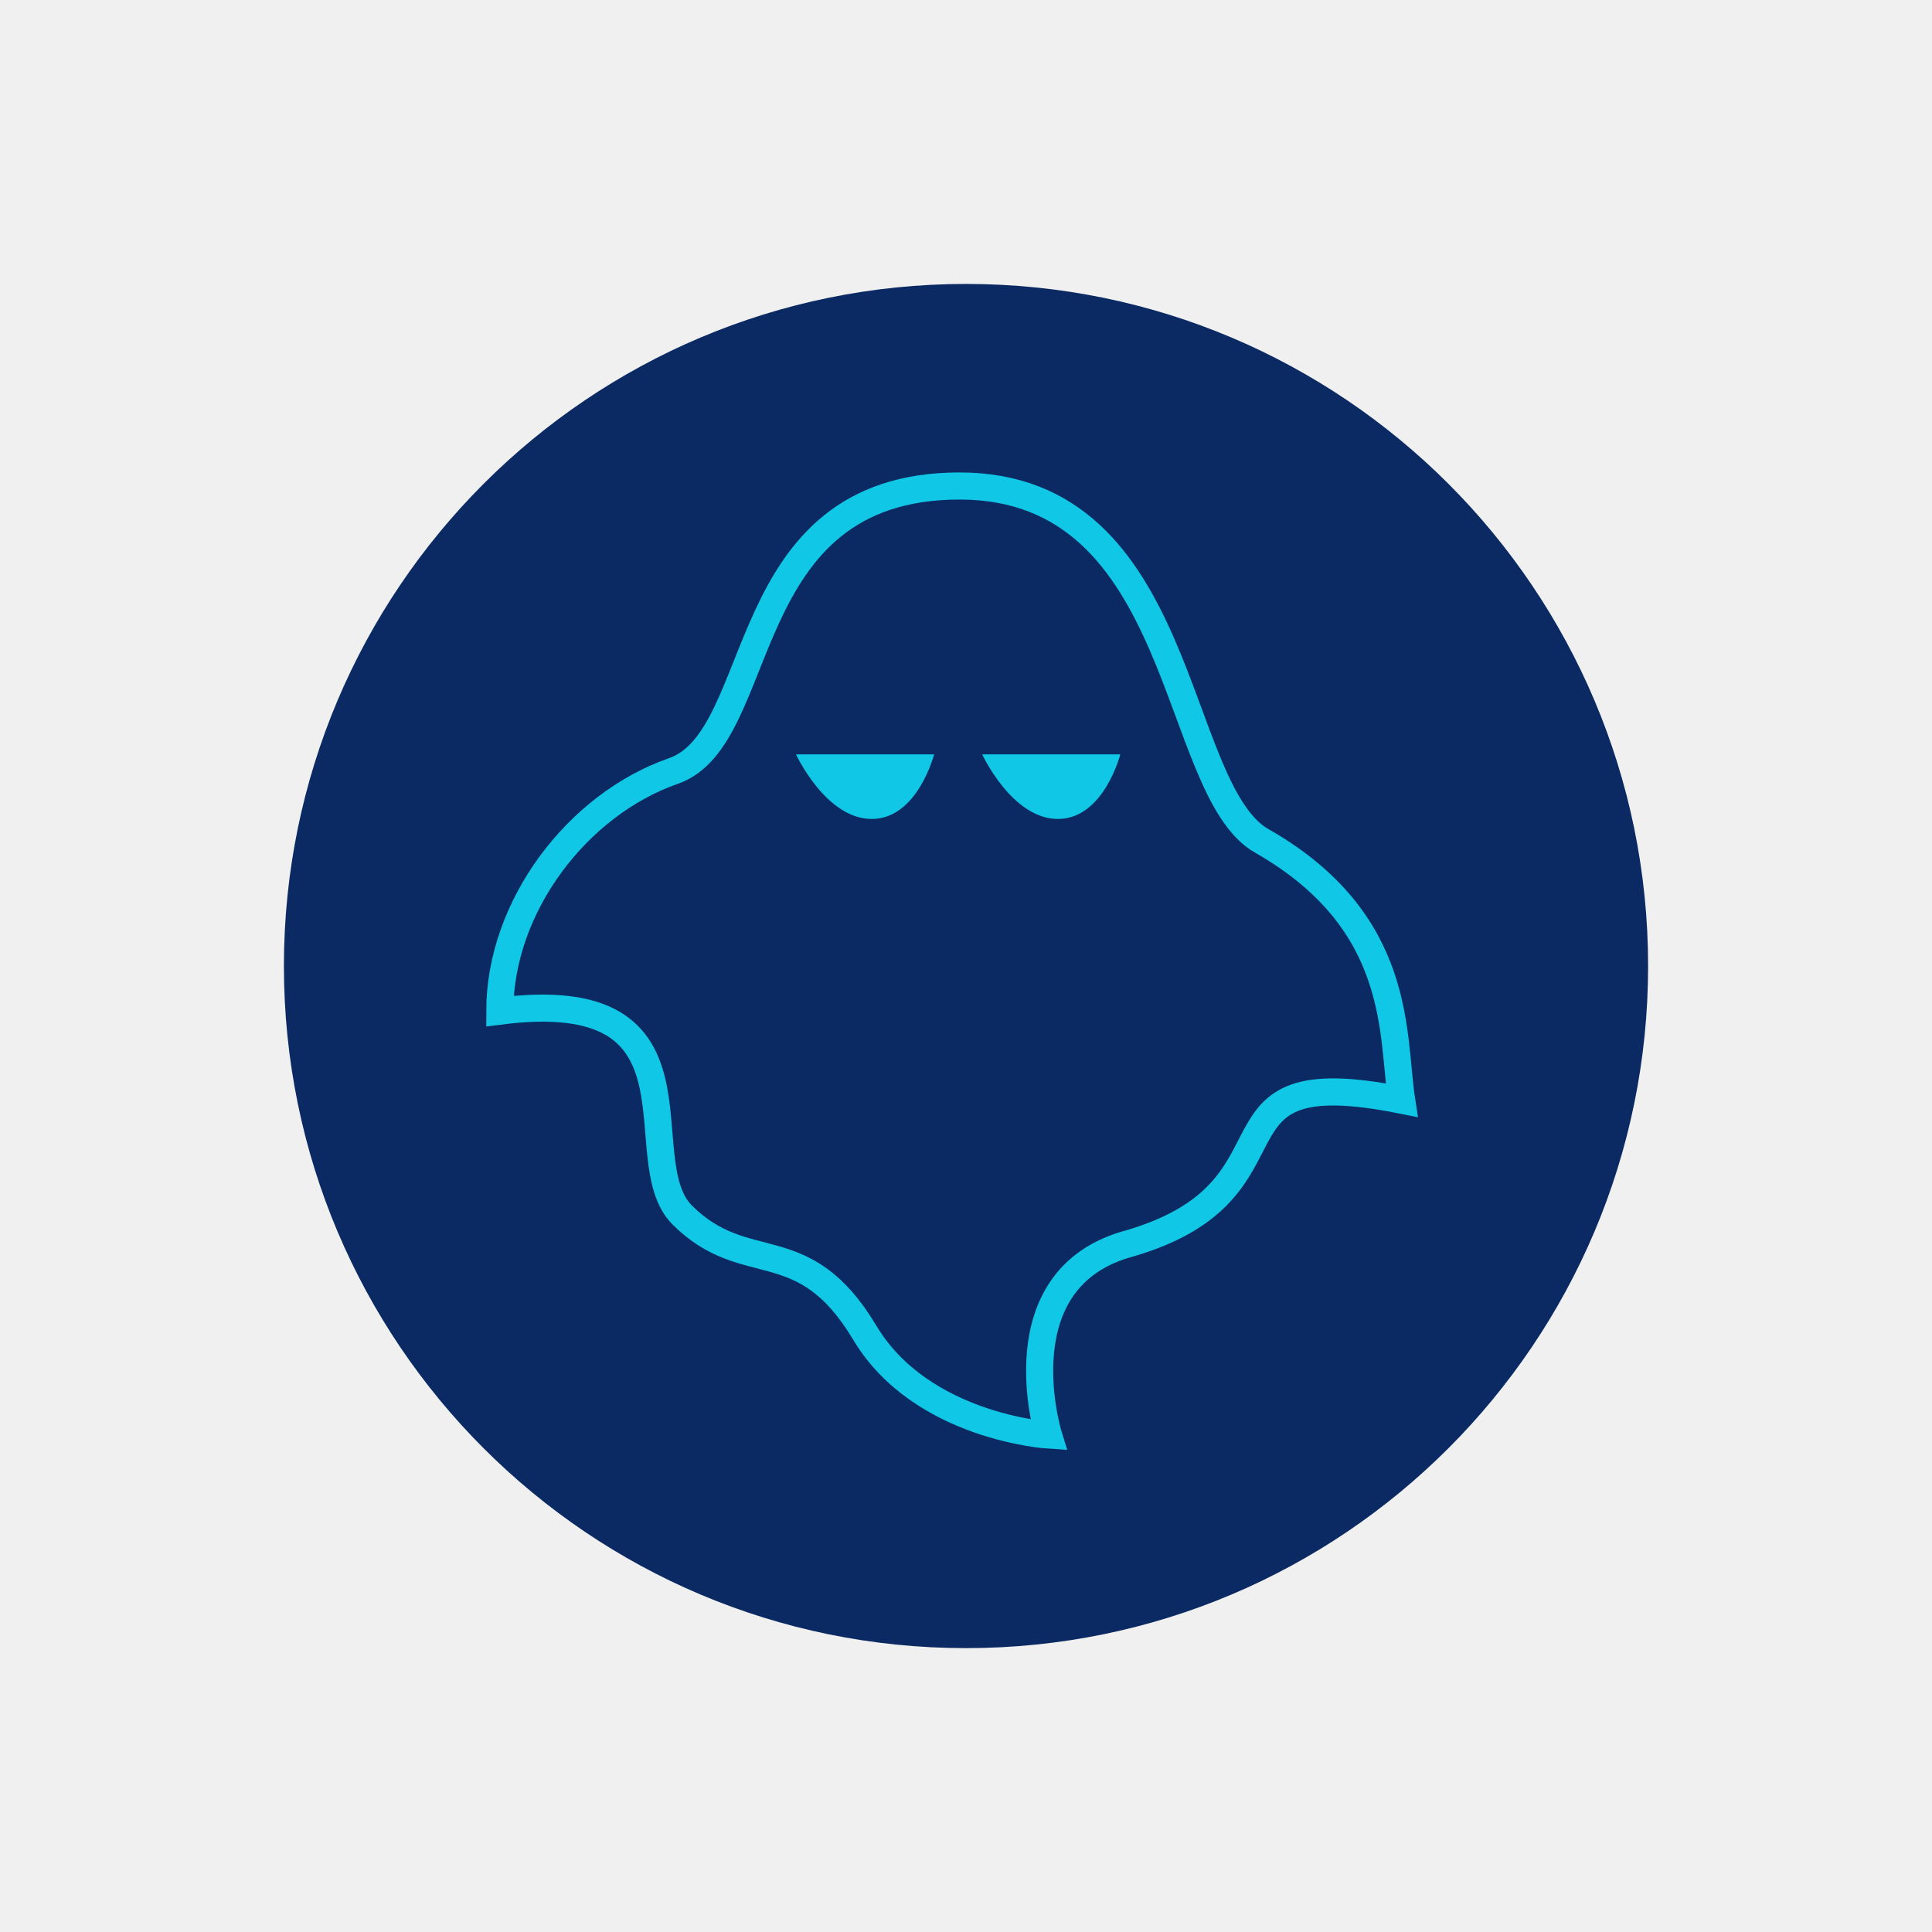
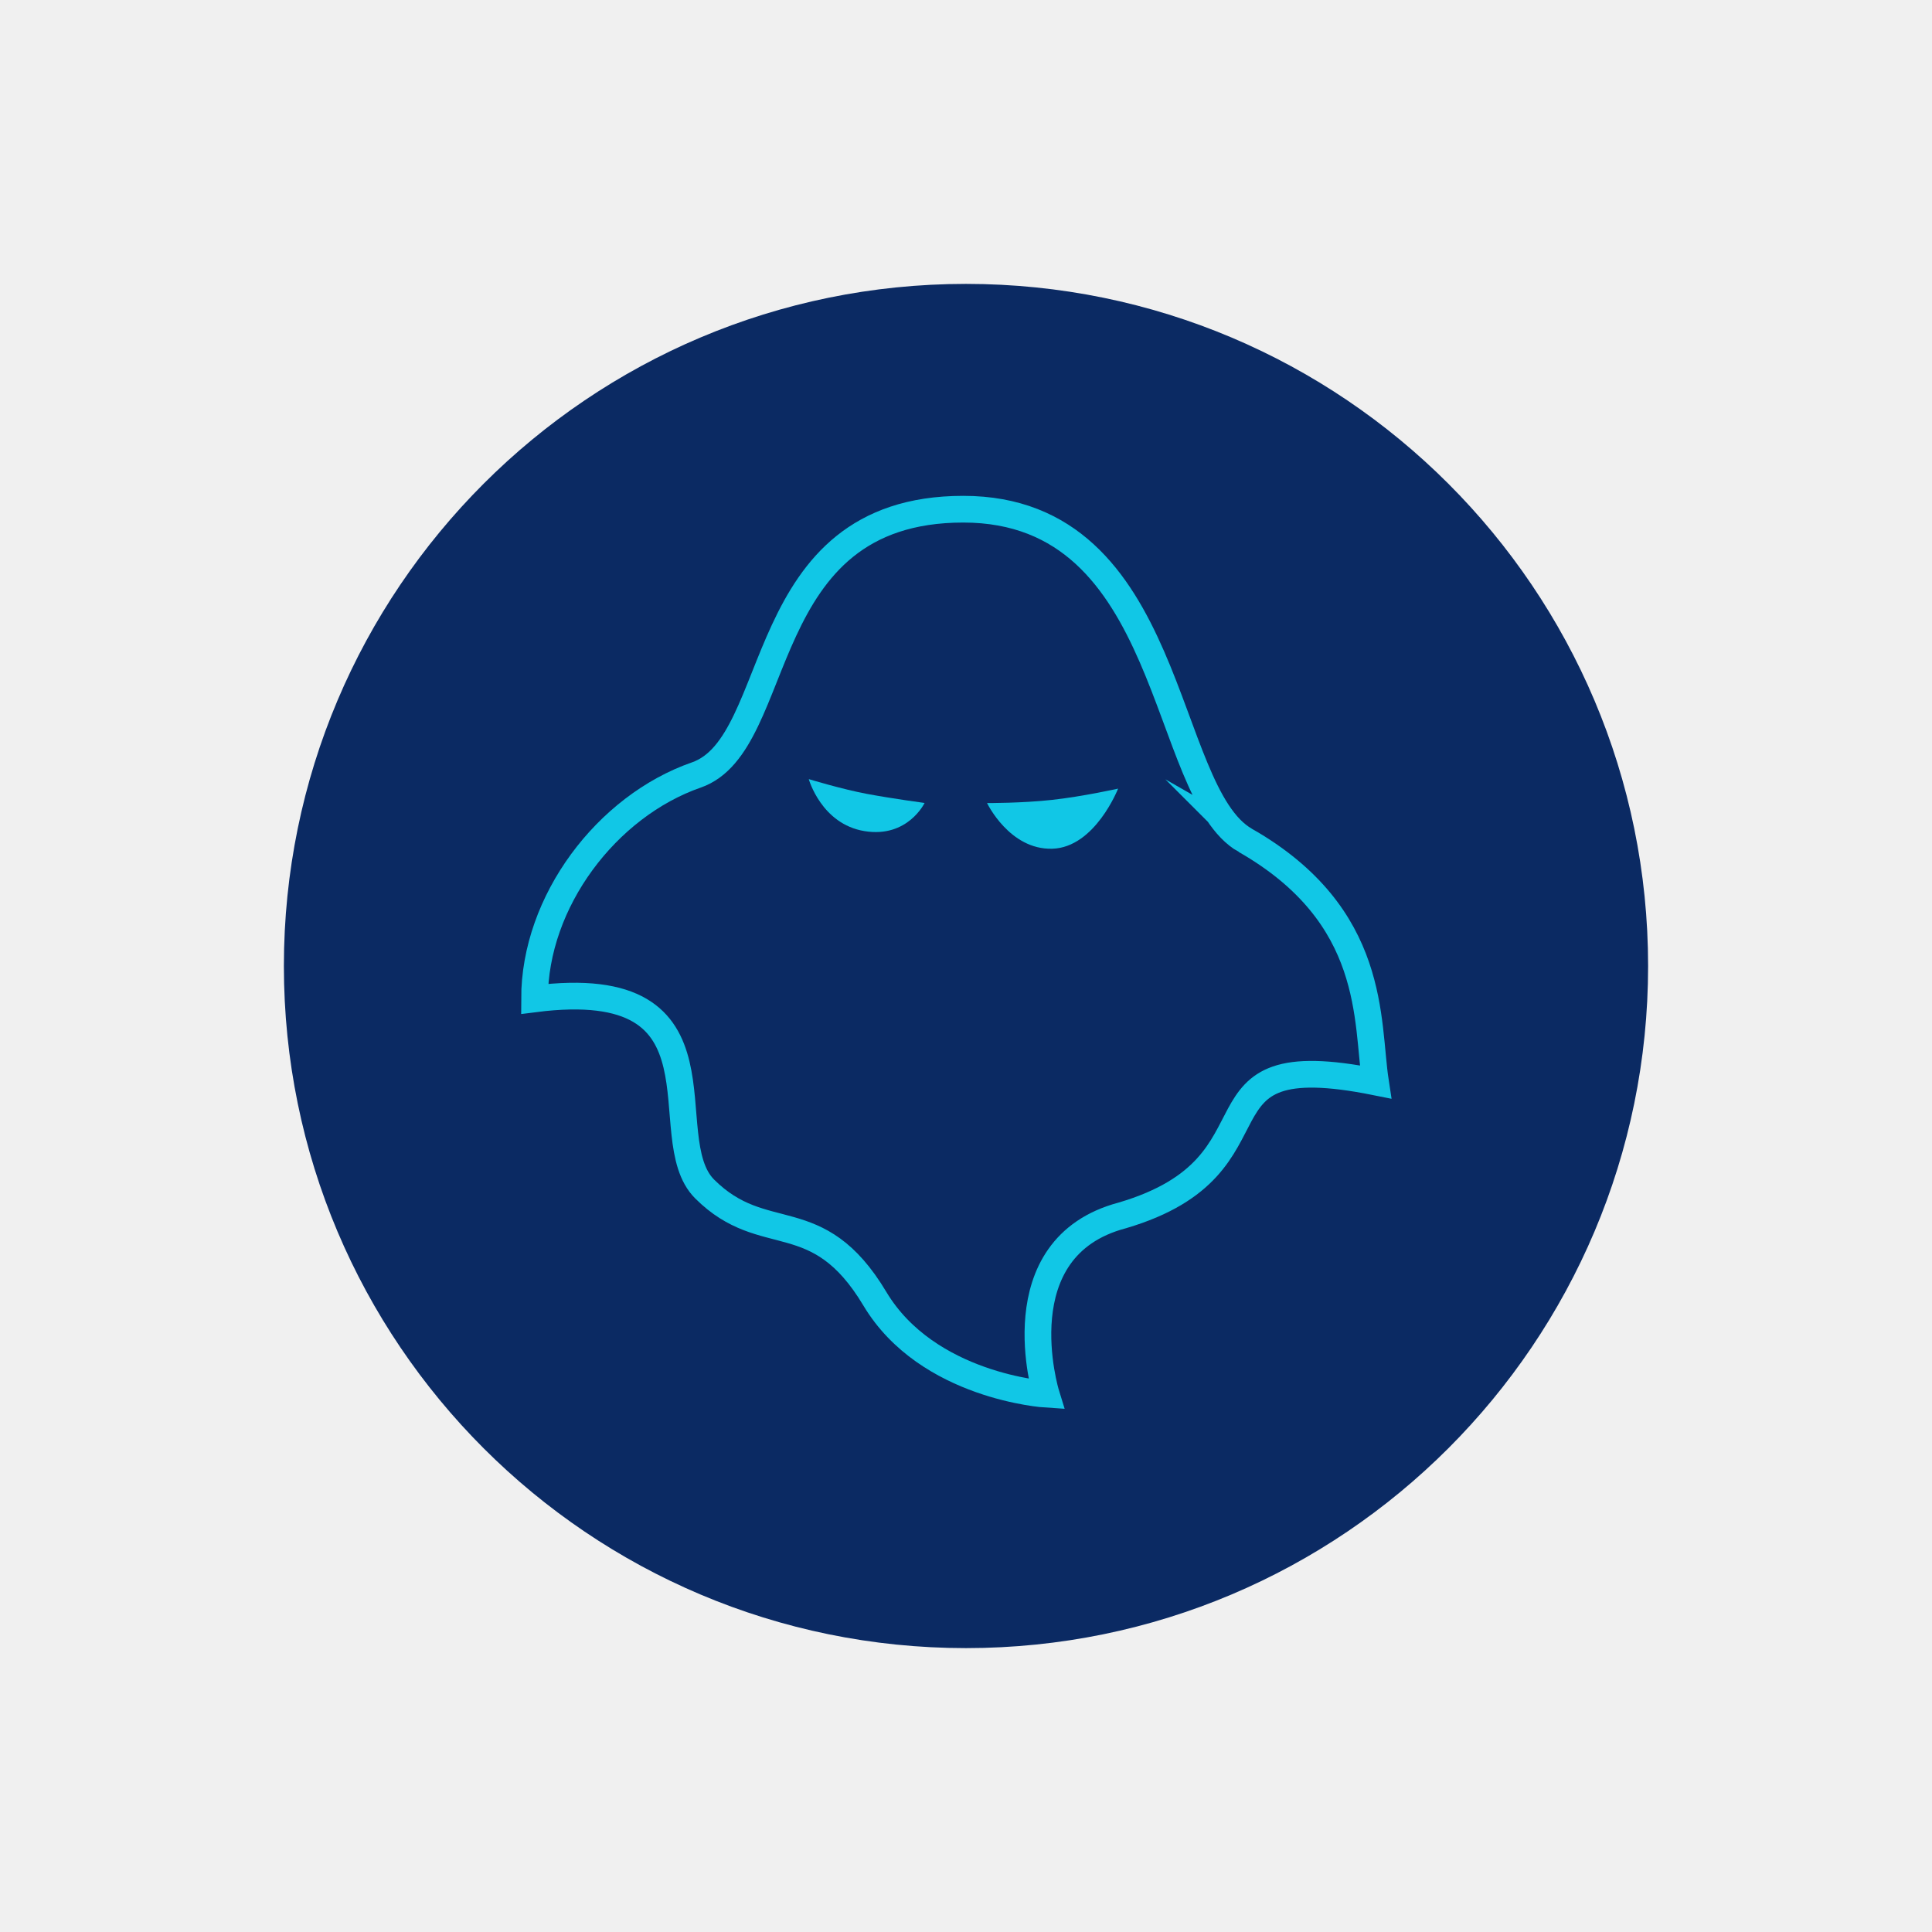
<svg xmlns="http://www.w3.org/2000/svg" xmlns:xlink="http://www.w3.org/1999/xlink" width="512" height="512" viewBox="0 0 135.467 135.467" version="1.1" id="svg8">
  <defs id="defs2">
    <linearGradient id="linearGradient943">
      <stop style="stop-color:#000000;stop-opacity:1;" offset="0" id="stop941" />
    </linearGradient>
-     <linearGradient id="Spectre_Dark">
+     <linearGradient id="Spectre_Dark" gradientTransform="matrix(13.01503,0,0,13.01503,-105.5374,-78.93562)">
      <stop style="stop-color:#0b2a63;stop-opacity:1;" offset="0" id="stop935" />
    </linearGradient>
-     <linearGradient id="Spectre">
+     <linearGradient id="Spectre" gradientTransform="translate(3.697883,7.395766)">
      <stop style="stop-color:#11c7e6;stop-opacity:1;" offset="0" id="stop929" />
    </linearGradient>
    <linearGradient id="linearGradient897">
      <stop style="stop-color:#000000;stop-opacity:1;" offset="0" id="stop895" />
    </linearGradient>
-     <linearGradient xlink:href="#Spectre" id="linearGradient933" x1="0.731" y1="16.79" x2="11.938" y2="16.79" gradientUnits="userSpaceOnUse" />
-     <linearGradient xlink:href="#Spectre_Dark" id="linearGradient974" gradientUnits="userSpaceOnUse" />
+     <linearGradient xlink:href="#Spectre" id="linearGradient933" x1="0.731" y1="16.79" x2="11.938" y2="16.79" gradientUnits="userSpaceOnUse" gradientTransform="matrix(5.753954,0,0,5.753954,30.9992,130.6885)" />
+     <linearGradient xlink:href="#Spectre_Dark" id="linearGradient974" gradientUnits="userSpaceOnUse" gradientTransform="matrix(6.170461,0,0,6.170461,26.69435,123.7357)" />
  </defs>
-   <g id="layer1" transform="translate(0,-161.5333)">
-     <g id="g834" transform="matrix(6.170461,0,0,6.170461,26.69435,123.7357)">
-       <circle style="fill:url(#linearGradient974);fill-opacity:1.0;stroke:none;stroke-width:0.204;stroke-linecap:round;stroke-miterlimit:4;stroke-dasharray:none;stroke-opacity:1;paint-order:markers stroke fill" id="path893" cx="6.651" cy="17.103" r="7.751" />
-       <g id="g904" transform="translate(0.2273427,0.08221173)">
-         <path style="fill:none;stroke:url(#linearGradient933);stroke-width:0.308;stroke-linecap:round;stroke-miterlimit:10;stroke-dasharray:none;stroke-opacity:1" class="st0" d="m 9.787,15.601 c -1.033,-0.59 -0.856,-4.035 -3.436,-4.035 -2.58,0 -2.16,2.859 -3.253,3.239 -1.092,0.38 -1.972,1.541 -1.972,2.728 2.483,-0.317 1.44,1.685 2.073,2.317 0.726,0.724 1.371,0.162 2.074,1.337 0.642,1.074 2.088,1.164 2.088,1.164 0,0 -0.552,-1.789 0.929,-2.18 2.09,-0.617 0.694,-2.105 3.084,-1.626 -0.114,-0.744 0.023,-2.025 -1.587,-2.945 z" id="path817" />
-         <g id="g908" transform="translate(-0.01727383,0.1026041)" style="fill:#11c7e6;fill-opacity:1">
-           <path d="m 6.078,14.513 c 0,0 -0.187,0.734 -0.709,0.734 -0.521,0 -0.86,-0.734 -0.86,-0.734 z" id="ellipse819" style="fill:#11c7e6;fill-opacity:1;stroke-width:0.56" />
-           <path d="m 8.194,14.513 c 0,0 -0.187,0.734 -0.709,0.734 -0.521,0 -0.86,-0.734 -0.86,-0.734 z" id="ellipse819-7" style="fill:#11c7e6;fill-opacity:1;stroke-width:0.56" />
-         </g>
+   <g id="layer1" transform="translate(0,-161.5333)" style="display:inline">
+     <circle style="fill:url(#linearGradient974);fill-opacity:1;stroke:none;stroke-width:1.258;stroke-linecap:round;stroke-miterlimit:4;stroke-dasharray:none;stroke-opacity:1;paint-order:markers stroke fill" id="path893" cx="67.733" cy="229.267" r="47.828" />
+     <g id="g4221">
+       <path style="fill:none;stroke:url(#linearGradient933);stroke-width:1.872;stroke-linecap:round;stroke-miterlimit:10;stroke-dasharray:none;stroke-opacity:1" class="st0" d="m 87.314,220.455 c -5.945,-3.395 -4.927,-23.218 -19.773,-23.218 -14.846,0 -12.43,16.45 -18.716,18.636 -6.285,2.186 -11.345,8.868 -11.345,15.699 14.29,-1.824 8.286,9.696 11.927,13.329 4.175,4.166 7.891,0.935 11.935,7.695 3.695,6.178 12.014,6.699 12.014,6.699 0,0 -3.178,-10.295 5.345,-12.543 12.024,-3.553 3.992,-12.114 17.745,-9.355 -0.655,-4.279 0.134,-11.651 -9.133,-16.943 z" id="path817" />
+       <g id="g908" transform="matrix(6.170461,0,0,6.170461,27.83109,124.6922)" style="fill:#11c7e6;fill-opacity:1">
+         <path d="m 5.996,15.095 c 0,0 -0.191,0.4 -0.682,0.32 -0.491,-0.08 -0.634,-0.591 -0.634,-0.591 0,0 0.378,0.115 0.662,0.168 0.284,0.053 0.654,0.103 0.654,0.103 z" id="ellipse819" style="fill:#11c7e6;fill-opacity:1;stroke-width:0.523" />
+         <path d="m 8.195,14.932 c 0,0 -0.262,0.669 -0.748,0.683 -0.486,0.014 -0.741,-0.519 -0.741,-0.519 0,0 0.392,0.002 0.738,-0.036 0.347,-0.038 0.751,-0.128 0.751,-0.128 z" id="ellipse819-7" style="fill:#11c7e6;fill-opacity:1;stroke-width:0.523" />
+       </g>
+     </g>
+   </g>
+   <g id="layer2" style="display:none">
+     <rect style="fill:url(#Spectre_Dark);fill-opacity:1;stroke:none;stroke-width:2.499;stroke-linecap:round;stroke-linejoin:round;stroke-miterlimit:10;stroke-dasharray:none;stroke-opacity:1" id="rect5108" width="135.467" height="135.467" x="0" y="0" />
+     <path fill="#164194" d="m 95.086,30.054 c -0.39,-0.417 -0.573,-0.937 -0.521,-1.484 0.052,-0.547 0.312,-1.067 0.729,-1.38 0.443,-0.338 1.015,-0.469 1.562,-0.338 0.547,0.104 1.015,0.443 1.276,0.911 0.234,0.442 0.755,0.755 1.276,0.755 0.26,0 0.495,-0.078 0.703,-0.182 0.338,-0.208 0.599,-0.521 0.703,-0.911 0.104,-0.39 0.052,-0.781 -0.156,-1.119 -0.677,-1.197 -1.848,-2.03 -3.228,-2.317 -1.093,-0.234 -2.291,-0.052 -3.28,0.495 l -0.234,0.182 c -0.781,0.364 -1.406,1.249 -1.458,1.328 l -0.208,0.364 c -0.364,0.625 -0.573,1.328 -0.625,2.03 -0.104,1.041 0.156,2.056 0.729,2.941 l 0.234,0.338 c 0.104,0.13 4.894,5.076 4.894,5.076 0.39,0.39 0.625,0.989 0.573,1.588 -0.052,0.599 -0.338,1.119 -0.833,1.484 -0.442,0.338 -1.067,0.495 -1.64,0.364 -0.364,-0.078 -0.703,-0.234 -0.963,-0.469 l -0.208,-0.208 -0.156,-0.208 c -0.026,-0.026 -0.026,-0.052 -0.052,-0.078 -0.26,-0.469 -0.755,-0.755 -1.276,-0.755 -0.26,0 -0.521,0.078 -0.729,0.208 -0.677,0.417 -0.911,1.249 -0.547,1.978 l 0.026,0.026 c 0.729,1.223 1.926,2.109 3.332,2.369 0.312,0.078 0.651,0.104 0.963,0.104 1.067,0 2.161,-0.364 3.02,-1.015 1.119,-0.833 1.848,-2.161 1.978,-3.592 0.104,-1.432 -0.417,-2.837 -1.406,-3.853 z m -8.512,8.252 v -9.579 c 0,-2.681 -2.187,-4.842 -4.842,-4.842 -2.681,0 -4.842,2.187 -4.842,4.842 v 9.605 c 0,2.681 2.187,4.842 4.842,4.842 2.681,-0.026 4.842,-2.187 4.842,-4.868 z m -6.768,0 v -9.579 c 0,-1.067 0.859,-1.926 1.926,-1.926 1.041,0 1.926,0.885 1.926,1.926 v 9.605 c 0,1.067 -0.859,1.926 -1.926,1.926 -1.067,-0.026 -1.926,-0.859 -1.926,-1.952 z M 62.756,24.665 c -0.26,-0.495 -0.781,-0.807 -1.328,-0.807 -0.104,0 -0.208,0 -0.286,0.026 -0.677,0.13 -1.145,0.729 -1.145,1.432 v 0.338 l 8.044,16.686 c 0.26,0.495 0.781,0.807 1.302,0.807 0.13,0 0.234,-0.026 0.338,-0.052 0.677,-0.13 1.145,-0.729 1.145,-1.432 v -0.312 c 0,0 -7.835,-16.243 -8.044,-16.686 z m 8.044,0.677 c 0,-0.833 -0.651,-1.458 -1.458,-1.458 -0.833,0 -1.458,0.651 -1.458,1.458 v 7.939 l 2.915,6.065 z M 59.971,41.689 c 0,0.833 0.651,1.458 1.458,1.458 0.833,0 1.458,-0.651 1.458,-1.458 V 33.75 L 59.971,27.685 Z m -7.549,0.052 c 0.911,-0.911 1.432,-2.135 1.432,-3.436 v -9.58 c 0,-1.302 -0.495,-2.499 -1.432,-3.436 -0.911,-0.911 -2.135,-1.432 -3.436,-1.432 -1.302,0 -2.499,0.495 -3.436,1.432 -0.911,0.911 -1.432,2.135 -1.432,3.436 v 9.605 c 0,1.302 0.495,2.499 1.432,3.436 0.911,0.911 2.135,1.432 3.436,1.432 1.302,-0.052 2.525,-0.547 3.436,-1.458 z m -5.336,-3.436 v -9.58 c 0,-0.521 0.208,-0.989 0.573,-1.354 0.364,-0.364 0.833,-0.573 1.354,-0.573 0.495,0 0.989,0.208 1.354,0.573 0.364,0.364 0.573,0.859 0.573,1.354 v 9.605 c 0,0.521 -0.208,0.989 -0.573,1.354 -0.364,0.364 -0.833,0.573 -1.354,0.573 -0.521,0 -1.015,-0.208 -1.354,-0.547 -0.39,-0.39 -0.573,-0.885 -0.573,-1.406 z M 38.001,25.16 c 0,-0.052 -0.026,-0.078 -0.026,-0.104 -0.182,-0.703 -0.807,-1.171 -1.536,-1.171 -0.885,0 -1.588,0.703 -1.588,1.562 v 16.087 c 0,0.911 0.703,1.614 1.588,1.614 0.911,0 1.614,-0.703 1.614,-1.614 v -16.061 c 0,-0.078 0,-0.156 -0.026,-0.26 z" id="path860" style="fill:#ffffff;fill-opacity:1;stroke-width:0.26" />
+     <path d="M 97.352,50.777 H 38.455 a 3.681,3.681 0 0 0 -3.681,3.681 v 42.332 a 3.681,3.681 0 0 0 3.681,3.681 h 19.326 v 5.522 a 1.841,1.841 0 0 1 -1.841,1.841 h -6.442 a 0.92,0.92 0 0 0 0,1.841 H 65.143 a 0.92,0.92 0 0 0 0,-1.841 h -6.019 a 3.681,3.681 0 0 0 0.497,-1.841 v -5.522 h 3.681 a 0.92,0.92 0 0 0 0,-1.841 H 38.455 A 1.841,1.841 0 0 1 36.615,96.79 V 54.458 a 1.841,1.841 0 0 1 1.841,-1.841 H 97.352 a 1.841,1.841 0 0 1 1.841,1.841 v 23.007 a 0.92,0.92 0 0 0 1.841,0 V 54.458 a 3.681,3.681 0 0 0 -3.681,-3.681 z" style="fill:#ffffff;fill-opacity:1;stroke-width:0.46" id="path3800" />
+     <g id="g4221-1" style="display:inline" transform="translate(158.5109,-161.4614)" />
+     <g id="g4221-2" style="display:inline" transform="matrix(0.6616979,0,0,0.6616979,38.05811,-60.98061)">
+       <path style="fill:none;stroke:#0b9dcc;stroke-width:2.752;stroke-linecap:round;stroke-miterlimit:10;stroke-dasharray:none;stroke-opacity:1" class="st0" d="m 87.314,220.455 c -5.945,-3.395 -4.927,-23.218 -19.773,-23.218 -14.846,0 -12.43,16.45 -18.716,18.636 -6.285,2.186 -11.345,8.868 -11.345,15.699 14.29,-1.824 8.286,9.696 11.927,13.329 4.175,4.166 7.891,0.935 11.935,7.695 3.695,6.178 12.014,6.699 12.014,6.699 0,0 -3.178,-10.295 5.345,-12.543 12.024,-3.553 3.992,-12.114 17.745,-9.355 -0.655,-4.279 0.134,-11.651 -9.133,-16.943 z" id="path817-7" />
+       <g id="g908-6" transform="matrix(6.79377,0,0,6.79377,24.91361,115.4524)" style="fill:#0b9dcc;fill-opacity:1">
+         <path d="m 5.996,15.095 c 0,0 -0.191,0.4 -0.682,0.32 -0.491,-0.08 -0.634,-0.591 -0.634,-0.591 0,0 0.378,0.115 0.662,0.168 0.284,0.053 0.654,0.103 0.654,0.103 z" id="ellipse819-5" style="fill:#0b9dcc;fill-opacity:1;stroke-width:0.523" />
+         <path d="m 8.011,14.955 c 0,0 -0.262,0.669 -0.748,0.683 -0.486,0.014 -0.741,-0.519 -0.741,-0.519 0,0 0.392,0.002 0.738,-0.036 0.347,-0.038 0.751,-0.128 0.751,-0.128 z" id="ellipse819-7-6" style="fill:#0b9dcc;fill-opacity:1;stroke-width:0.523" />
      </g>
    </g>
  </g>
  <style id="style815" type="text/css">
	.st0{fill:none;stroke:#000000;stroke-width:2;stroke-linecap:round;stroke-miterlimit:10;}
</style>
</svg>
